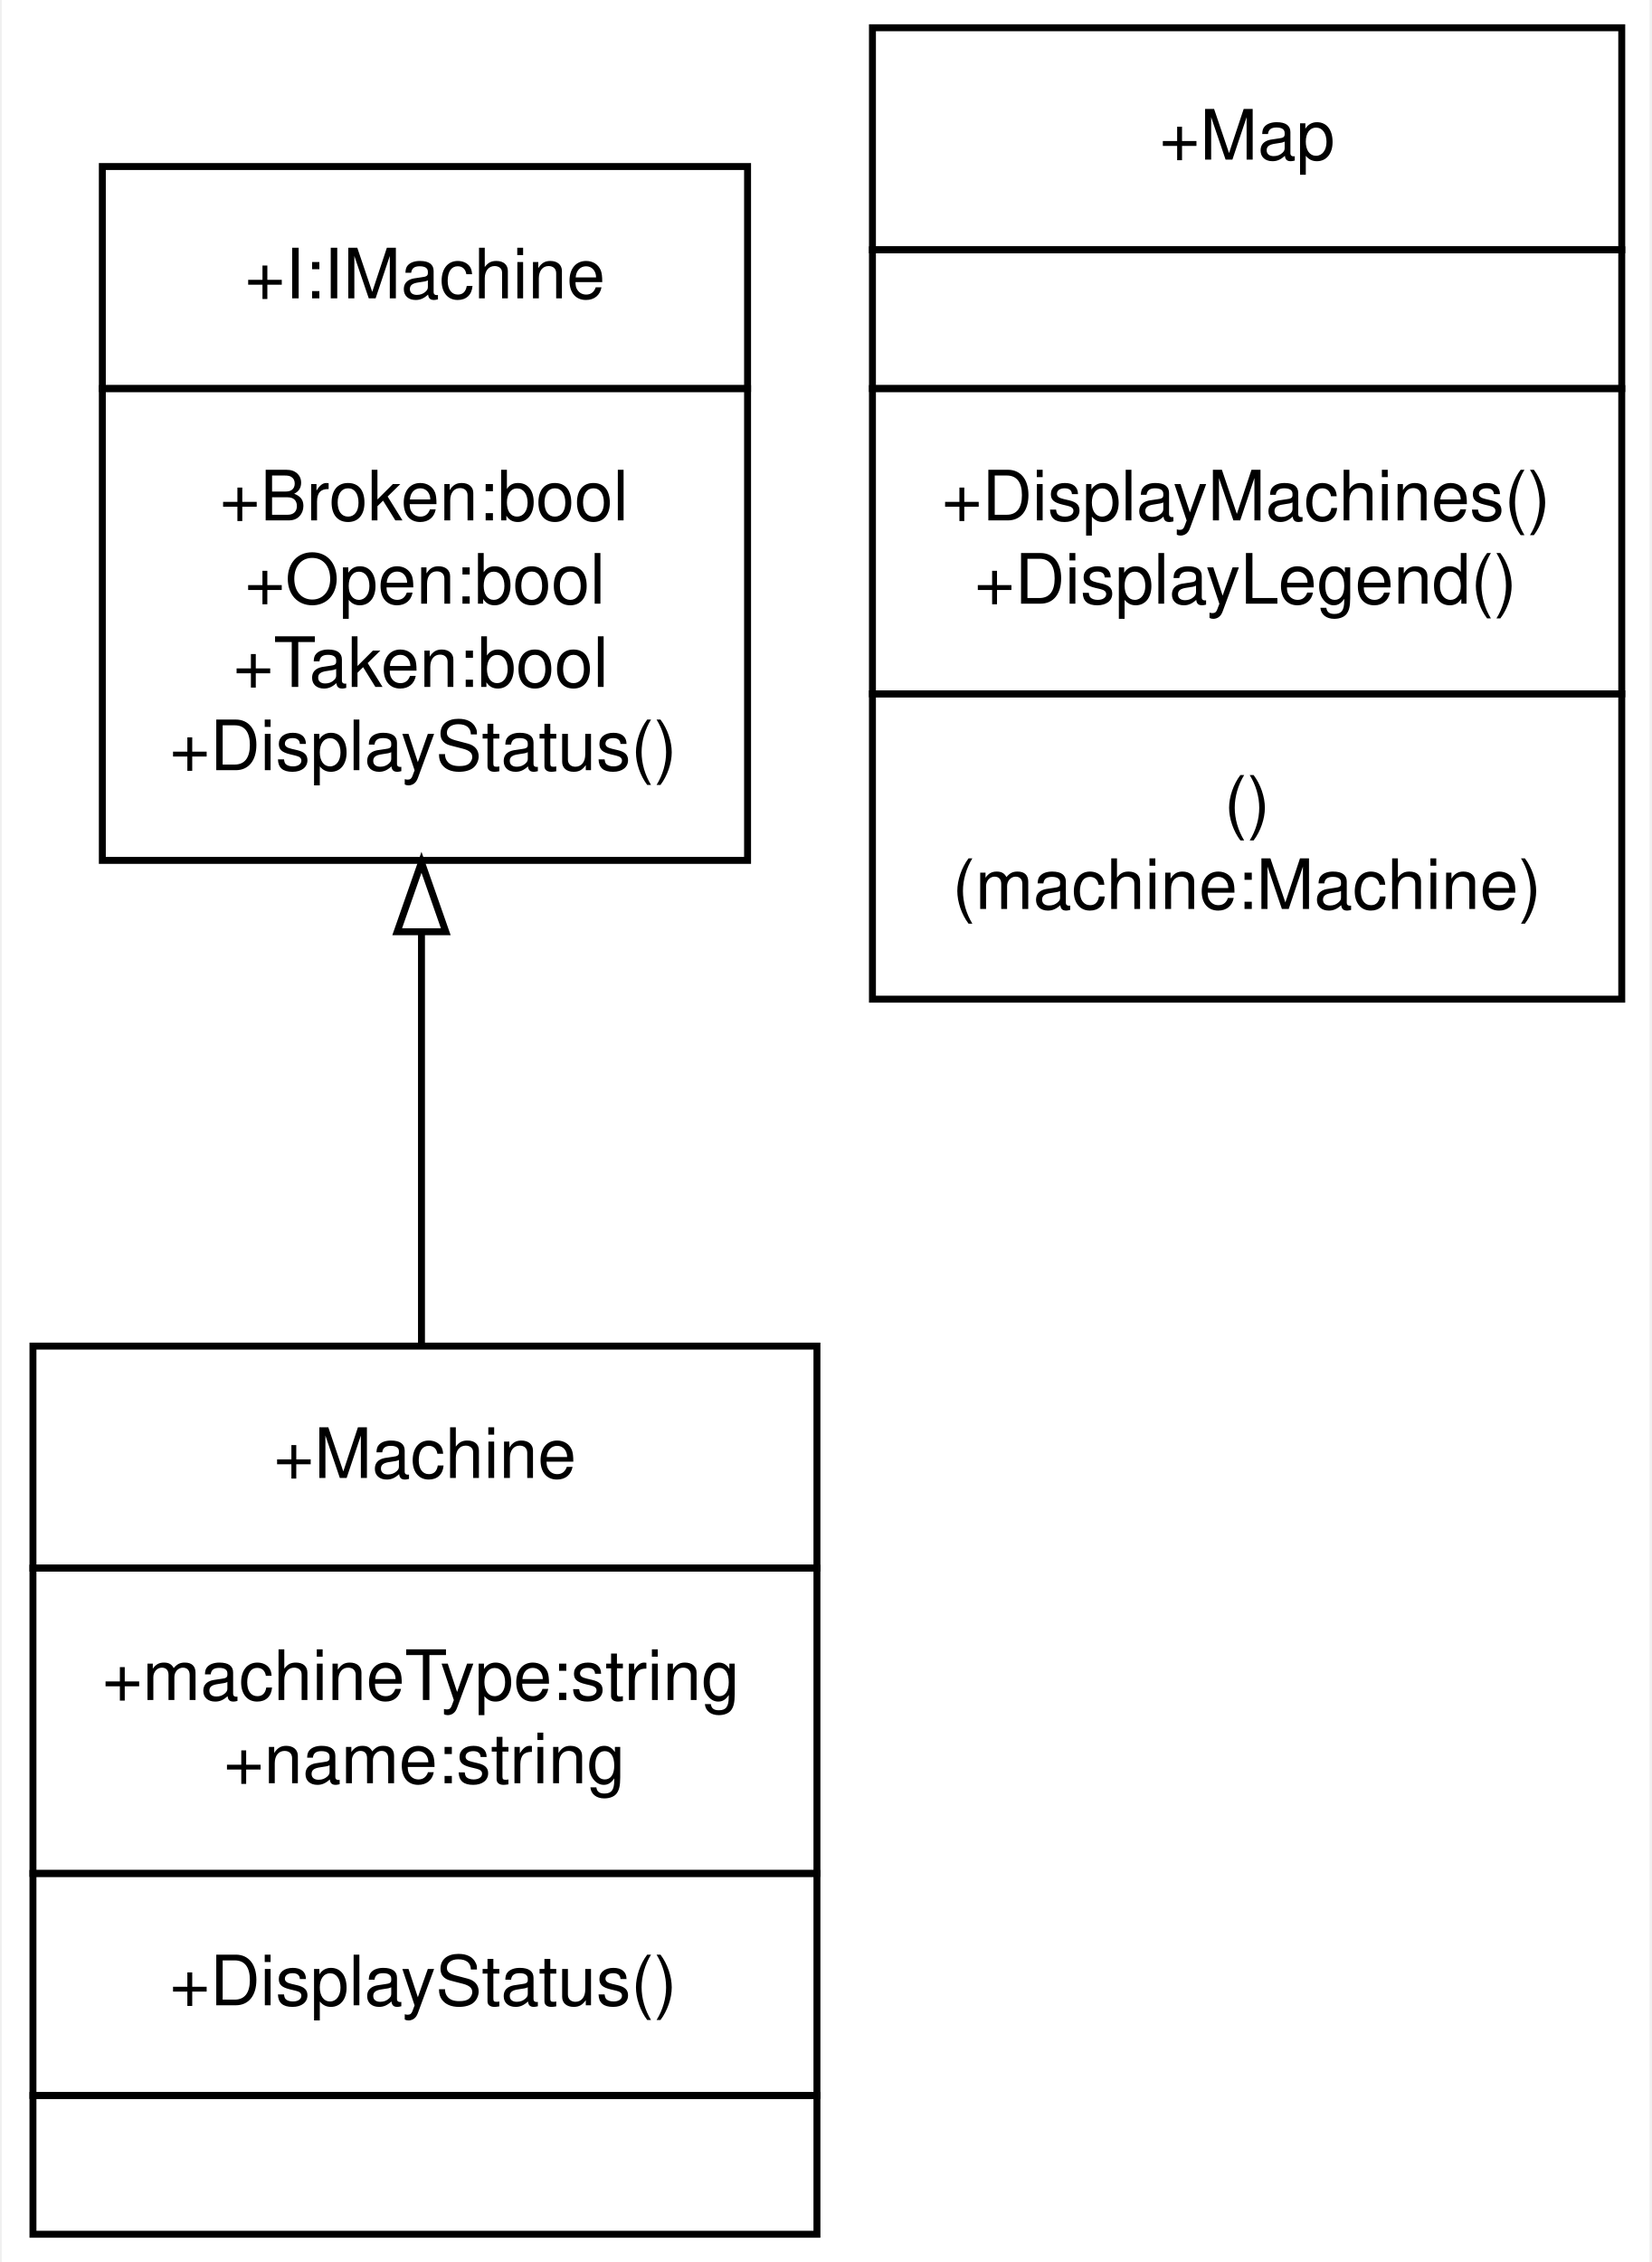
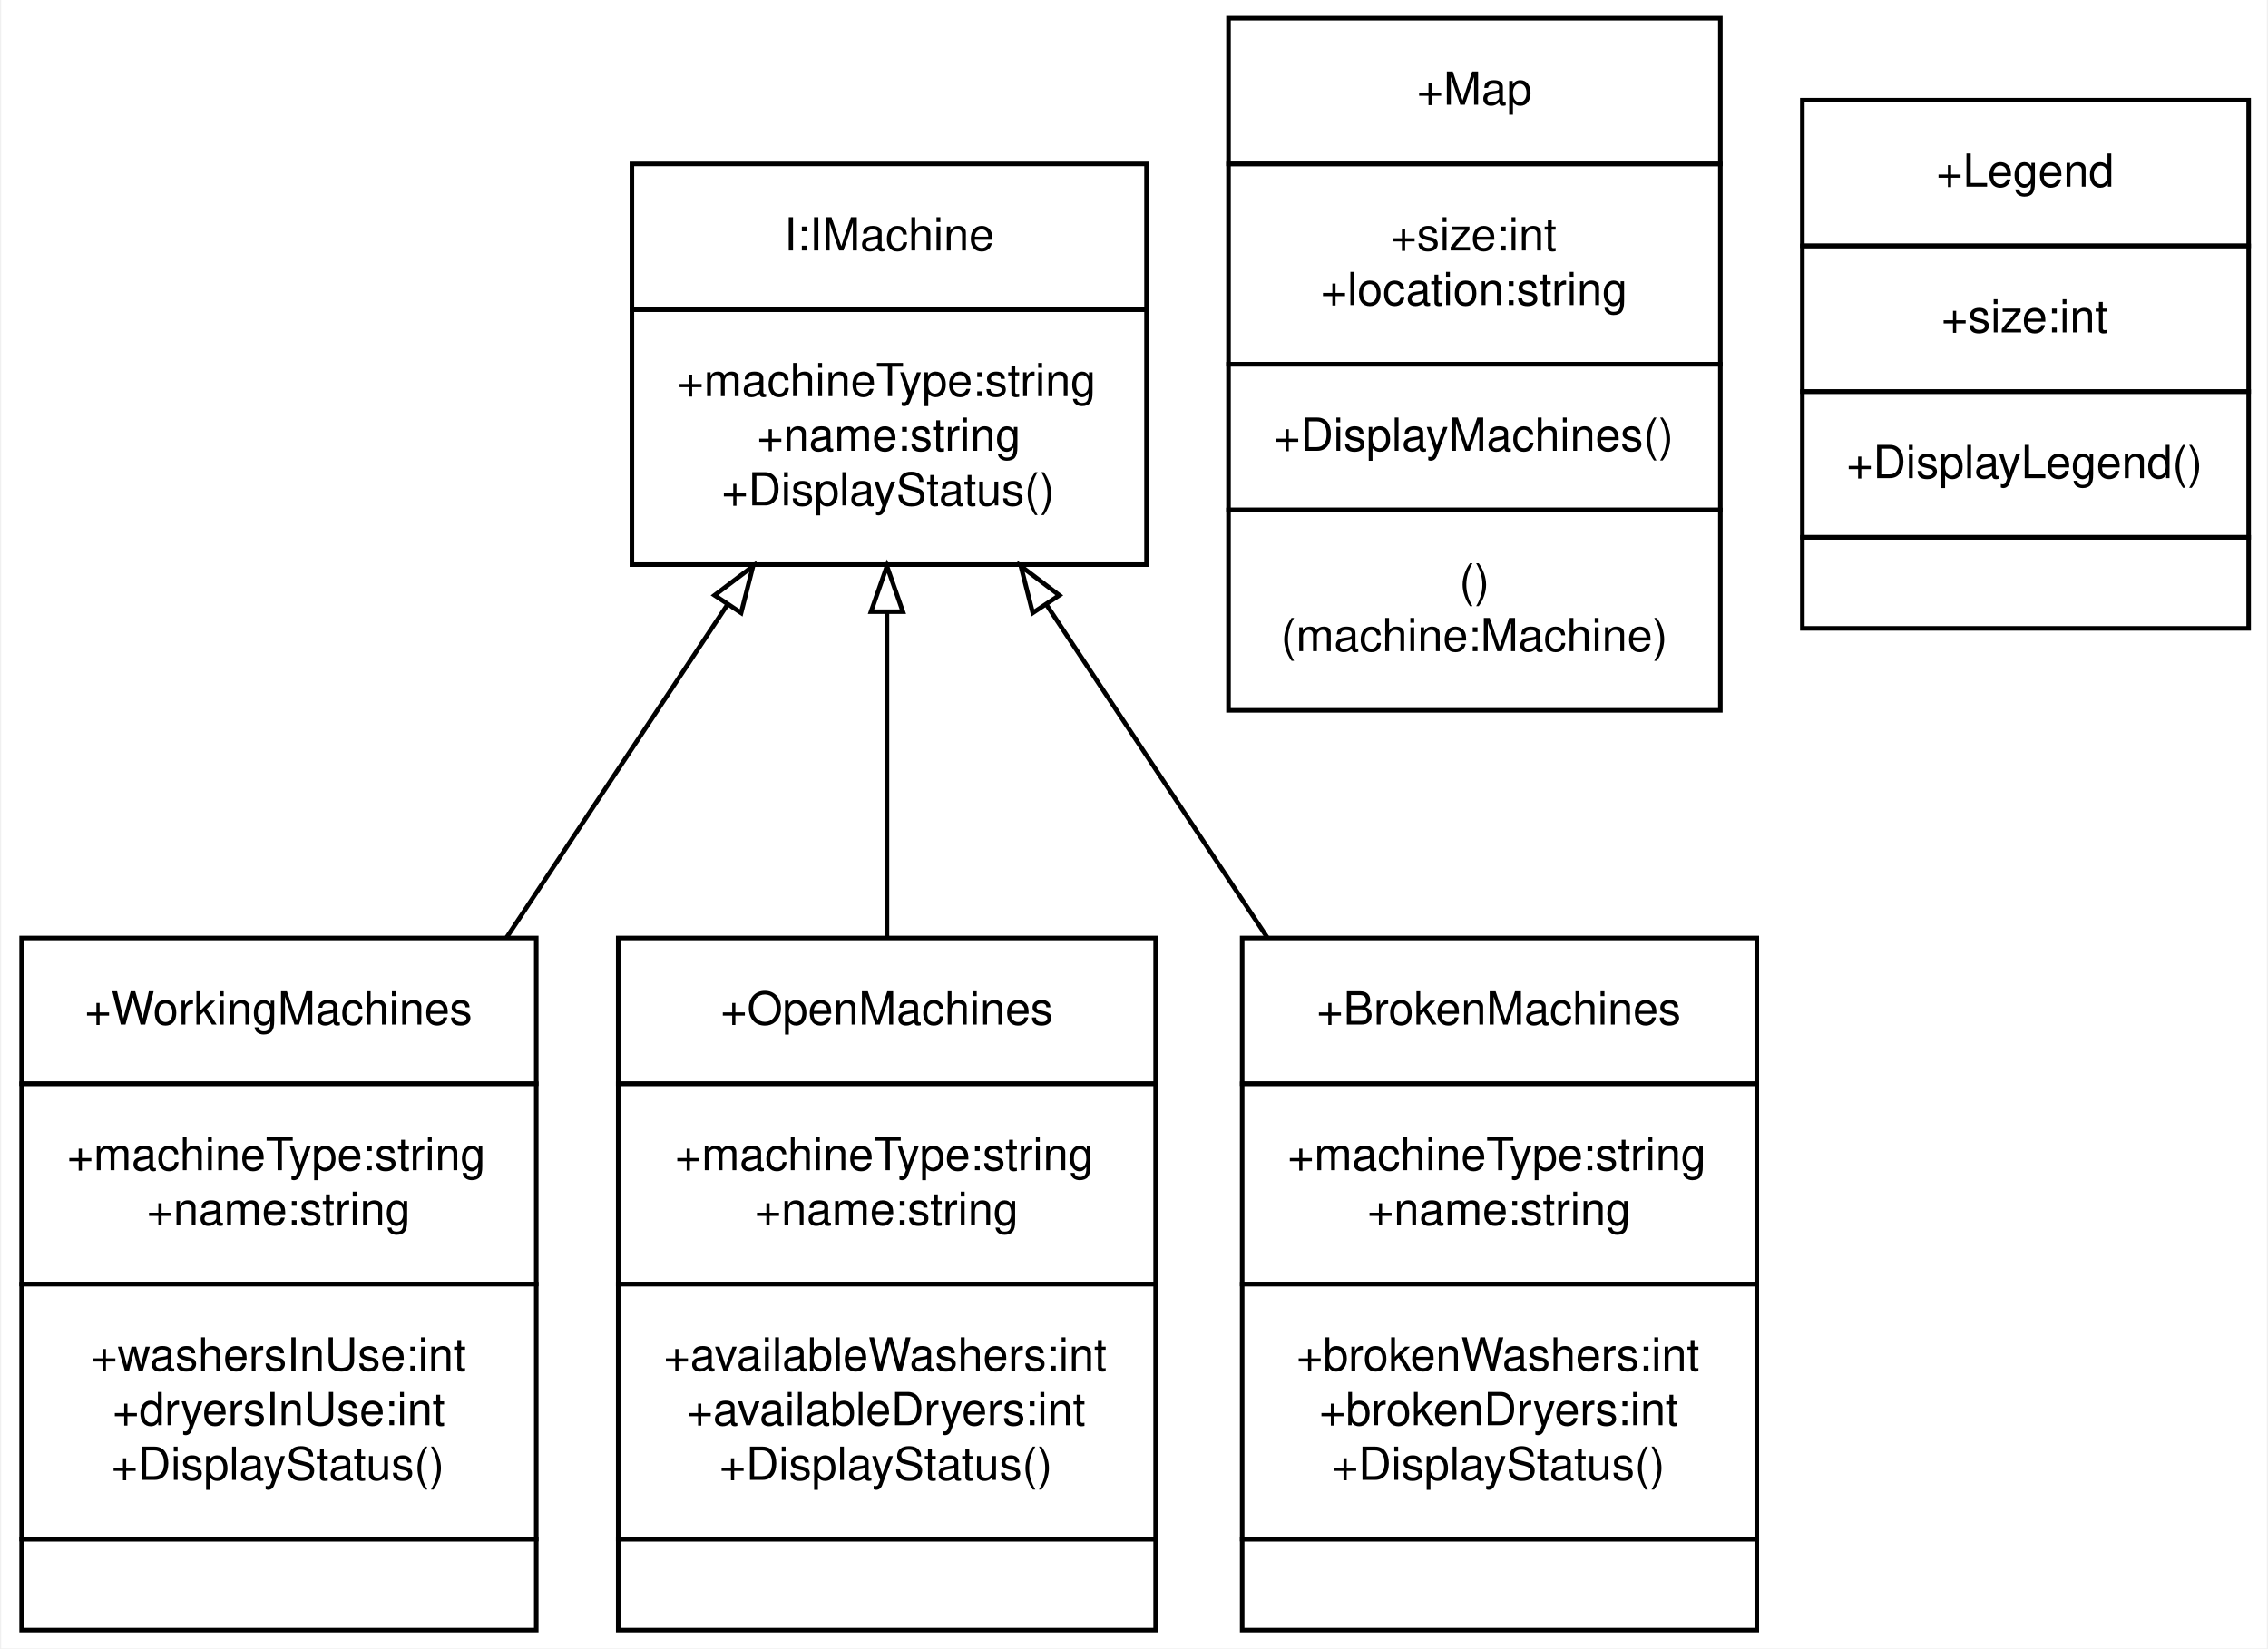
- <svg xmlns="http://www.w3.org/2000/svg" width="238pt" height="326pt" viewBox="0.00 0.00 237.50 326.00">
-   <g id="graph0" class="graph" transform="scale(1 1) rotate(0) translate(4 322)">
-     <polygon fill="#ffffff" stroke="transparent" points="-4,4 -4,-322 233.5,-322 233.5,4 -4,4" />
+ <svg xmlns="http://www.w3.org/2000/svg" width="498pt" height="362pt" viewBox="0.00 0.00 497.50 362.00">
+   <g id="graph0" class="graph" transform="scale(1 1) rotate(0) translate(4 358)">
+     <polygon fill="#ffffff" stroke="transparent" points="-4,4 -4,-358 493.5,-358 493.5,4 -4,4" />
    <g id="node1" class="node">
-       <polygon fill="none" stroke="#000000" points="10.5,-266 10.5,-298 103.5,-298 103.5,-266 10.5,-266" />
-       <text text-anchor="start" x="31.02" y="-279" font-family="Helvetica,sans-Serif" font-size="10.00" fill="#000000">+I:IMachine</text>
-       <polygon fill="none" stroke="#000000" points="10.5,-198 10.5,-266 103.5,-266 103.5,-198 10.5,-198" />
-       <text text-anchor="start" x="27.405" y="-247" font-family="Helvetica,sans-Serif" font-size="10.00" fill="#000000">+Broken:bool</text>
-       <text text-anchor="start" x="31.015" y="-235" font-family="Helvetica,sans-Serif" font-size="10.00" fill="#000000">+Open:bool</text>
-       <text text-anchor="start" x="29.35" y="-223" font-family="Helvetica,sans-Serif" font-size="10.00" fill="#000000">+Taken:bool</text>
-       <text text-anchor="start" x="20.192" y="-211" font-family="Helvetica,sans-Serif" font-size="10.00" fill="#000000">+DisplayStatus()</text>
+       <polygon fill="none" stroke="#000000" points="134.5,-290 134.5,-322 247.5,-322 247.5,-290 134.5,-290" />
+       <text text-anchor="start" x="167.94" y="-303" font-family="Helvetica,sans-Serif" font-size="10.00" fill="#000000">I:IMachine</text>
+       <polygon fill="none" stroke="#000000" points="134.5,-234 134.5,-290 247.5,-290 247.5,-234 134.5,-234" />
+       <text text-anchor="start" x="144.463" y="-271" font-family="Helvetica,sans-Serif" font-size="10.00" fill="#000000">+machineType:string</text>
+       <text text-anchor="start" x="161.965" y="-259" font-family="Helvetica,sans-Serif" font-size="10.00" fill="#000000">+name:string</text>
+       <text text-anchor="start" x="154.191" y="-247" font-family="Helvetica,sans-Serif" font-size="10.00" fill="#000000">+DisplayStatus()</text>
    </g>
    <g id="node2" class="node">
-       <polygon fill="none" stroke="#000000" points=".5,-96 .5,-128 113.5,-128 113.5,-96 .5,-96" />
-       <text text-anchor="start" x="35.188" y="-109" font-family="Helvetica,sans-Serif" font-size="10.00" fill="#000000">+Machine</text>
-       <polygon fill="none" stroke="#000000" points=".5,-52 .5,-96 113.5,-96 113.5,-52 .5,-52" />
-       <text text-anchor="start" x="10.463" y="-77" font-family="Helvetica,sans-Serif" font-size="10.00" fill="#000000">+machineType:string</text>
-       <text text-anchor="start" x="27.965" y="-65" font-family="Helvetica,sans-Serif" font-size="10.00" fill="#000000">+name:string</text>
-       <polygon fill="none" stroke="#000000" points=".5,-20 .5,-52 113.5,-52 113.5,-20 .5,-20" />
+       <polygon fill="none" stroke="#000000" points=".5,-120 .5,-152 113.5,-152 113.5,-120 .5,-120" />
+       <text text-anchor="start" x="14.357" y="-133" font-family="Helvetica,sans-Serif" font-size="10.00" fill="#000000">+WorkingMachines</text>
+       <polygon fill="none" stroke="#000000" points=".5,-76 .5,-120 113.5,-120 113.5,-76 .5,-76" />
+       <text text-anchor="start" x="10.463" y="-101" font-family="Helvetica,sans-Serif" font-size="10.00" fill="#000000">+machineType:string</text>
+       <text text-anchor="start" x="27.965" y="-89" font-family="Helvetica,sans-Serif" font-size="10.00" fill="#000000">+name:string</text>
+       <polygon fill="none" stroke="#000000" points=".5,-20 .5,-76 113.5,-76 113.5,-20 .5,-20" />
+       <text text-anchor="start" x="15.742" y="-57" font-family="Helvetica,sans-Serif" font-size="10.00" fill="#000000">+washersInUse:int</text>
+       <text text-anchor="start" x="20.466" y="-45" font-family="Helvetica,sans-Serif" font-size="10.00" fill="#000000">+dryersInUse:int</text>
      <text text-anchor="start" x="20.192" y="-33" font-family="Helvetica,sans-Serif" font-size="10.00" fill="#000000">+DisplayStatus()</text>
      <polygon fill="none" stroke="#000000" points=".5,0 .5,-20 113.5,-20 113.5,0 .5,0" />
    </g>
    <g id="edge1" class="edge">
-       <path fill="none" stroke="#000000" d="M56.5,-187.652C56.5,-168.563 56.5,-147.404 56.5,-128.064" />
-       <polygon fill="none" stroke="#000000" points="53,-187.721 56.5,-197.721 60,-187.721 53,-187.721" />
+       <path fill="none" stroke="#000000" d="M155.548,-225.311C140.707,-202.939 123.121,-176.429 106.916,-152.001" />
+       <polygon fill="none" stroke="#000000" points="152.649,-227.272 161.093,-233.67 158.482,-223.402 152.649,-227.272" />
    </g>
    <g id="node3" class="node">
-       <polygon fill="none" stroke="#000000" points="121.5,-286 121.5,-318 229.5,-318 229.5,-286 121.5,-286" />
-       <text text-anchor="start" x="162.857" y="-299" font-family="Helvetica,sans-Serif" font-size="10.00" fill="#000000">+Map</text>
-       <polygon fill="none" stroke="#000000" points="121.5,-266 121.5,-286 229.5,-286 229.5,-266 121.5,-266" />
-       <polygon fill="none" stroke="#000000" points="121.5,-222 121.5,-266 229.5,-266 229.5,-222 121.5,-222" />
-       <text text-anchor="start" x="131.472" y="-247" font-family="Helvetica,sans-Serif" font-size="10.00" fill="#000000">+DisplayMachines()</text>
-       <text text-anchor="start" x="136.187" y="-235" font-family="Helvetica,sans-Serif" font-size="10.00" fill="#000000">+DisplayLegend()</text>
-       <polygon fill="none" stroke="#000000" points="121.5,-178 121.5,-222 229.5,-222 229.5,-178 121.5,-178" />
-       <text text-anchor="start" x="172.171" y="-203" font-family="Helvetica,sans-Serif" font-size="10.00" fill="#000000">()</text>
-       <text text-anchor="start" x="132.998" y="-191" font-family="Helvetica,sans-Serif" font-size="10.00" fill="#000000">(machine:Machine)</text>
+       <polygon fill="none" stroke="#000000" points="131.5,-120 131.5,-152 249.5,-152 249.5,-120 131.5,-120" />
+       <text text-anchor="start" x="153.96" y="-133" font-family="Helvetica,sans-Serif" font-size="10.00" fill="#000000">+OpenMachines</text>
+       <polygon fill="none" stroke="#000000" points="131.5,-76 131.5,-120 249.5,-120 249.5,-76 131.5,-76" />
+       <text text-anchor="start" x="143.963" y="-101" font-family="Helvetica,sans-Serif" font-size="10.00" fill="#000000">+machineType:string</text>
+       <text text-anchor="start" x="161.465" y="-89" font-family="Helvetica,sans-Serif" font-size="10.00" fill="#000000">+name:string</text>
+       <polygon fill="none" stroke="#000000" points="131.5,-20 131.5,-76 249.5,-76 249.5,-20 131.5,-20" />
+       <text text-anchor="start" x="141.464" y="-57" font-family="Helvetica,sans-Serif" font-size="10.00" fill="#000000">+availableWashers:int</text>
+       <text text-anchor="start" x="146.469" y="-45" font-family="Helvetica,sans-Serif" font-size="10.00" fill="#000000">+availableDryers:int</text>
+       <text text-anchor="start" x="153.691" y="-33" font-family="Helvetica,sans-Serif" font-size="10.00" fill="#000000">+DisplayStatus()</text>
+       <polygon fill="none" stroke="#000000" points="131.5,0 131.5,-20 249.5,-20 249.5,0 131.5,0" />
+     </g>
+     <g id="edge2" class="edge">
+       <path fill="none" stroke="#000000" d="M190.5,-223.529C190.5,-201.539 190.5,-175.783 190.5,-152.001" />
+       <polygon fill="none" stroke="#000000" points="187,-223.67 190.5,-233.67 194,-223.67 187,-223.67" />
+     </g>
+     <g id="node4" class="node">
+       <polygon fill="none" stroke="#000000" points="268.5,-120 268.5,-152 381.5,-152 381.5,-120 268.5,-120" />
+       <text text-anchor="start" x="284.851" y="-133" font-family="Helvetica,sans-Serif" font-size="10.00" fill="#000000">+BrokenMachines</text>
+       <polygon fill="none" stroke="#000000" points="268.5,-76 268.5,-120 381.5,-120 381.5,-76 268.5,-76" />
+       <text text-anchor="start" x="278.463" y="-101" font-family="Helvetica,sans-Serif" font-size="10.00" fill="#000000">+machineType:string</text>
+       <text text-anchor="start" x="295.966" y="-89" font-family="Helvetica,sans-Serif" font-size="10.00" fill="#000000">+name:string</text>
+       <polygon fill="none" stroke="#000000" points="268.5,-20 268.5,-76 381.5,-76 381.5,-20 268.5,-20" />
+       <text text-anchor="start" x="280.408" y="-57" font-family="Helvetica,sans-Serif" font-size="10.00" fill="#000000">+brokenWashers:int</text>
+       <text text-anchor="start" x="285.412" y="-45" font-family="Helvetica,sans-Serif" font-size="10.00" fill="#000000">+brokenDryers:int</text>
+       <text text-anchor="start" x="288.192" y="-33" font-family="Helvetica,sans-Serif" font-size="10.00" fill="#000000">+DisplayStatus()</text>
+       <polygon fill="none" stroke="#000000" points="268.5,0 268.5,-20 381.5,-20 381.5,0 268.5,0" />
+     </g>
+     <g id="edge3" class="edge">
+       <path fill="none" stroke="#000000" d="M225.452,-225.311C240.293,-202.939 257.879,-176.429 274.084,-152.001" />
+       <polygon fill="none" stroke="#000000" points="222.518,-223.402 219.907,-233.67 228.351,-227.272 222.518,-223.402" />
+     </g>
+     <g id="node5" class="node">
+       <polygon fill="none" stroke="#000000" points="265.5,-322 265.5,-354 373.5,-354 373.5,-322 265.5,-322" />
+       <text text-anchor="start" x="306.857" y="-335" font-family="Helvetica,sans-Serif" font-size="10.00" fill="#000000">+Map</text>
+       <polygon fill="none" stroke="#000000" points="265.5,-278 265.5,-322 373.5,-322 373.5,-278 265.5,-278" />
+       <text text-anchor="start" x="301.024" y="-303" font-family="Helvetica,sans-Serif" font-size="10.00" fill="#000000">+size:int</text>
+       <text text-anchor="start" x="285.742" y="-291" font-family="Helvetica,sans-Serif" font-size="10.00" fill="#000000">+location:string</text>
+       <polygon fill="none" stroke="#000000" points="265.5,-246 265.5,-278 373.5,-278 373.5,-246 265.5,-246" />
+       <text text-anchor="start" x="275.472" y="-259" font-family="Helvetica,sans-Serif" font-size="10.00" fill="#000000">+DisplayMachines()</text>
+       <polygon fill="none" stroke="#000000" points="265.5,-202 265.5,-246 373.5,-246 373.5,-202 265.5,-202" />
+       <text text-anchor="start" x="316.171" y="-227" font-family="Helvetica,sans-Serif" font-size="10.00" fill="#000000">()</text>
+       <text text-anchor="start" x="276.998" y="-215" font-family="Helvetica,sans-Serif" font-size="10.00" fill="#000000">(machine:Machine)</text>
+     </g>
+     <g id="node6" class="node">
+       <polygon fill="none" stroke="#000000" points="391.5,-304 391.5,-336 489.5,-336 489.5,-304 391.5,-304" />
+       <text text-anchor="start" x="420.904" y="-317" font-family="Helvetica,sans-Serif" font-size="10.00" fill="#000000">+Legend</text>
+       <polygon fill="none" stroke="#000000" points="391.5,-272 391.5,-304 489.5,-304 489.5,-272 391.5,-272" />
+       <text text-anchor="start" x="422.024" y="-285" font-family="Helvetica,sans-Serif" font-size="10.00" fill="#000000">+size:int</text>
+       <polygon fill="none" stroke="#000000" points="391.5,-240 391.5,-272 489.5,-272 489.5,-240 391.5,-240" />
+       <text text-anchor="start" x="401.187" y="-253" font-family="Helvetica,sans-Serif" font-size="10.00" fill="#000000">+DisplayLegend()</text>
+       <polygon fill="none" stroke="#000000" points="391.5,-220 391.5,-240 489.5,-240 489.5,-220 391.5,-220" />
    </g>
  </g>
</svg>
